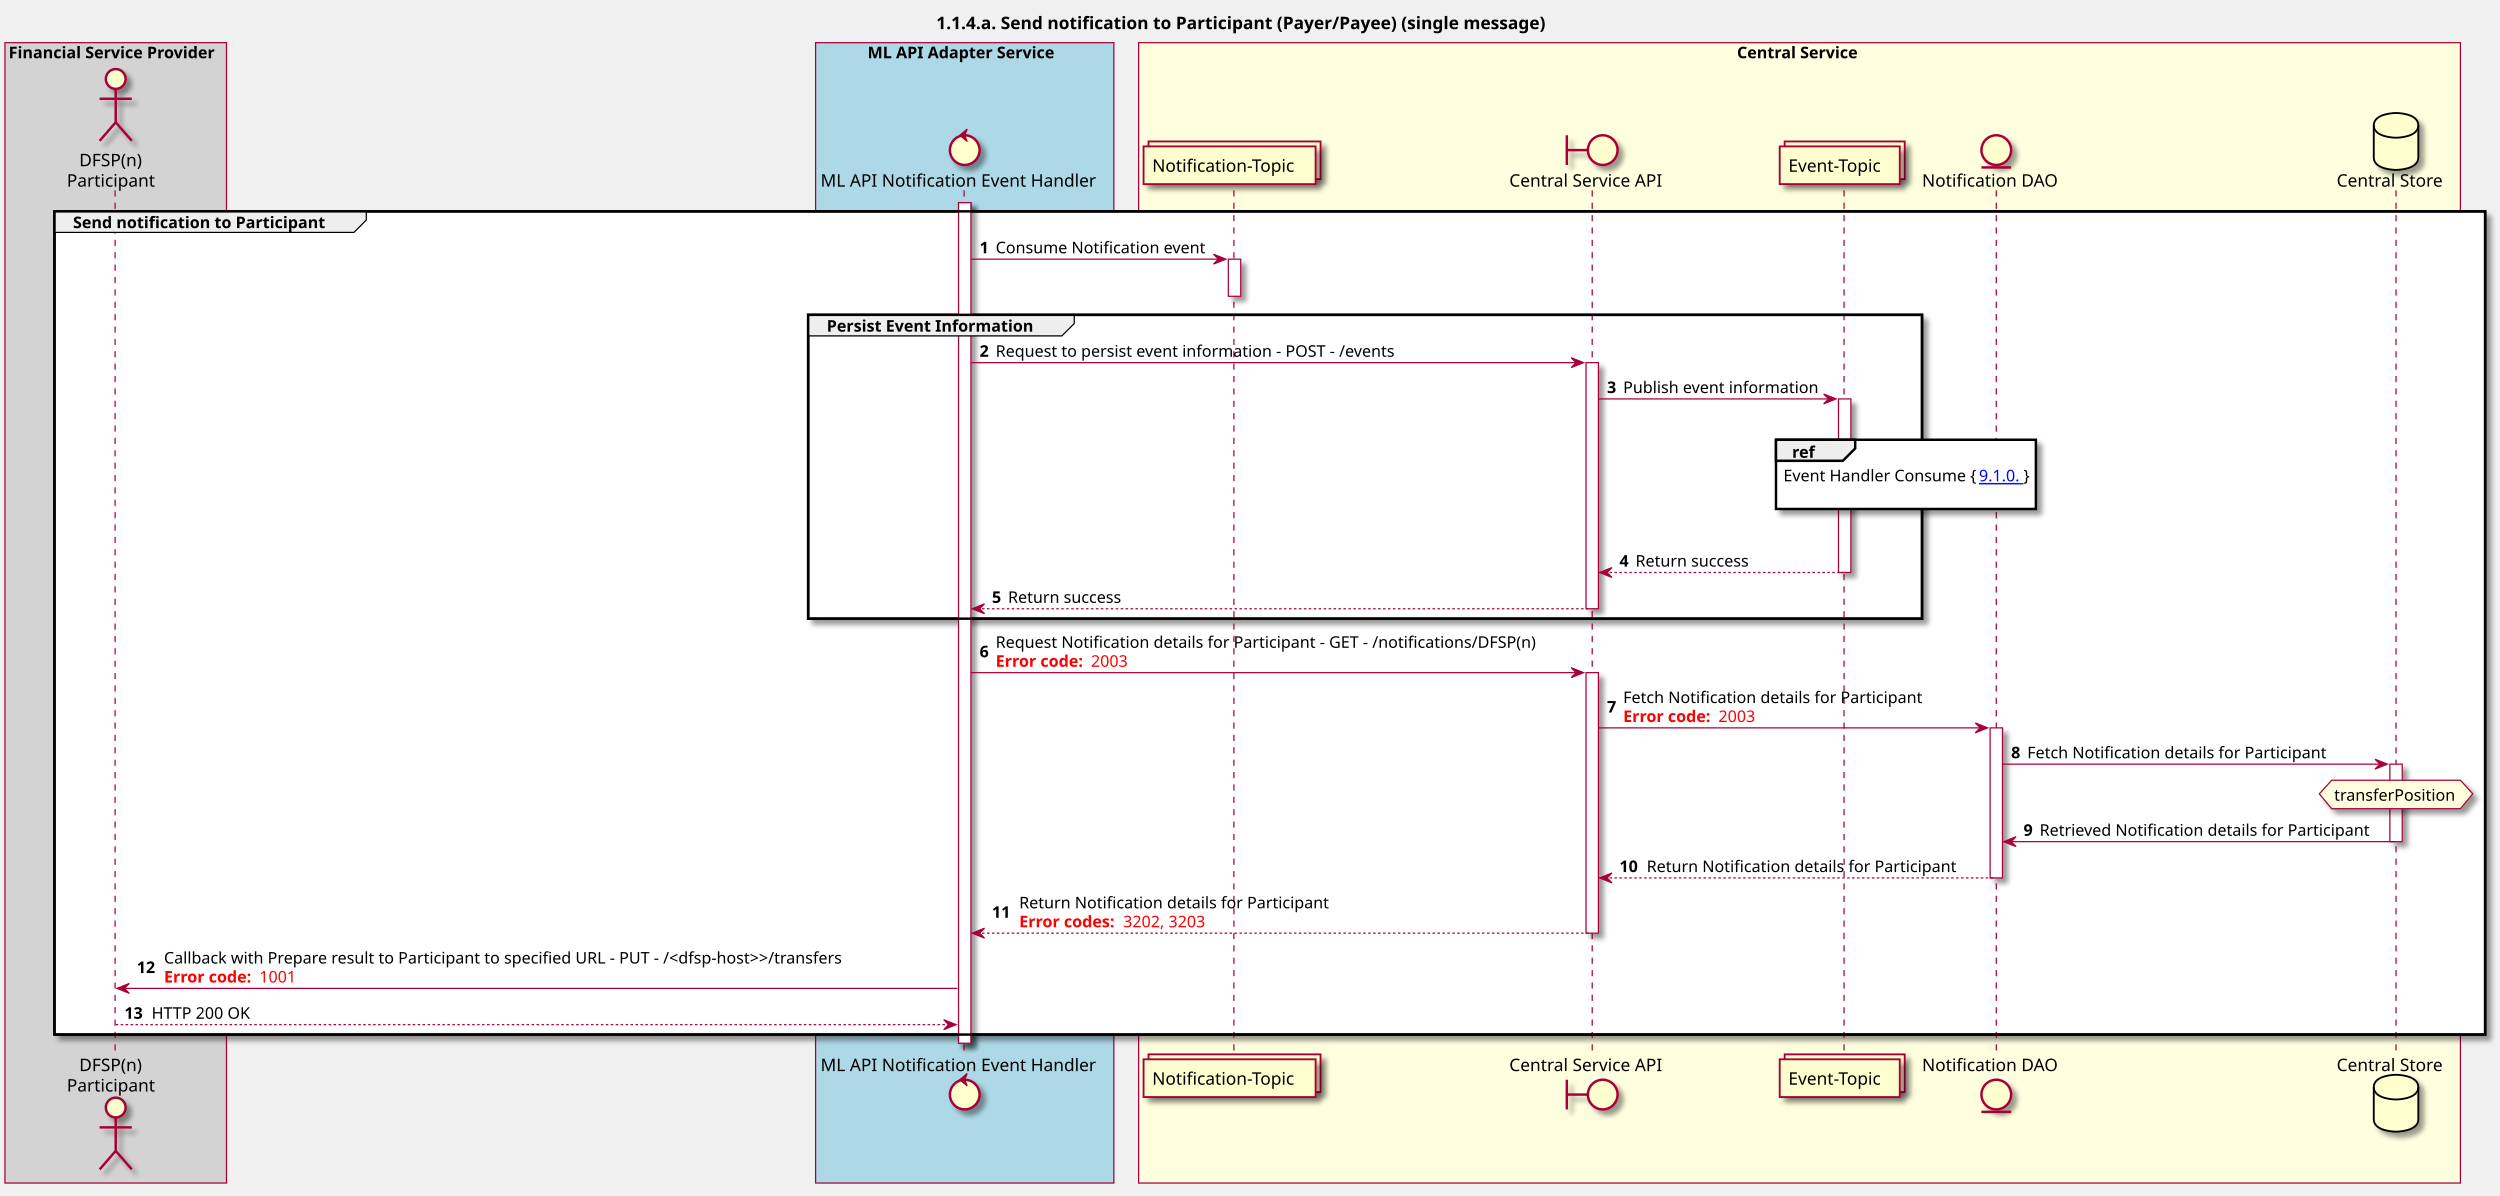
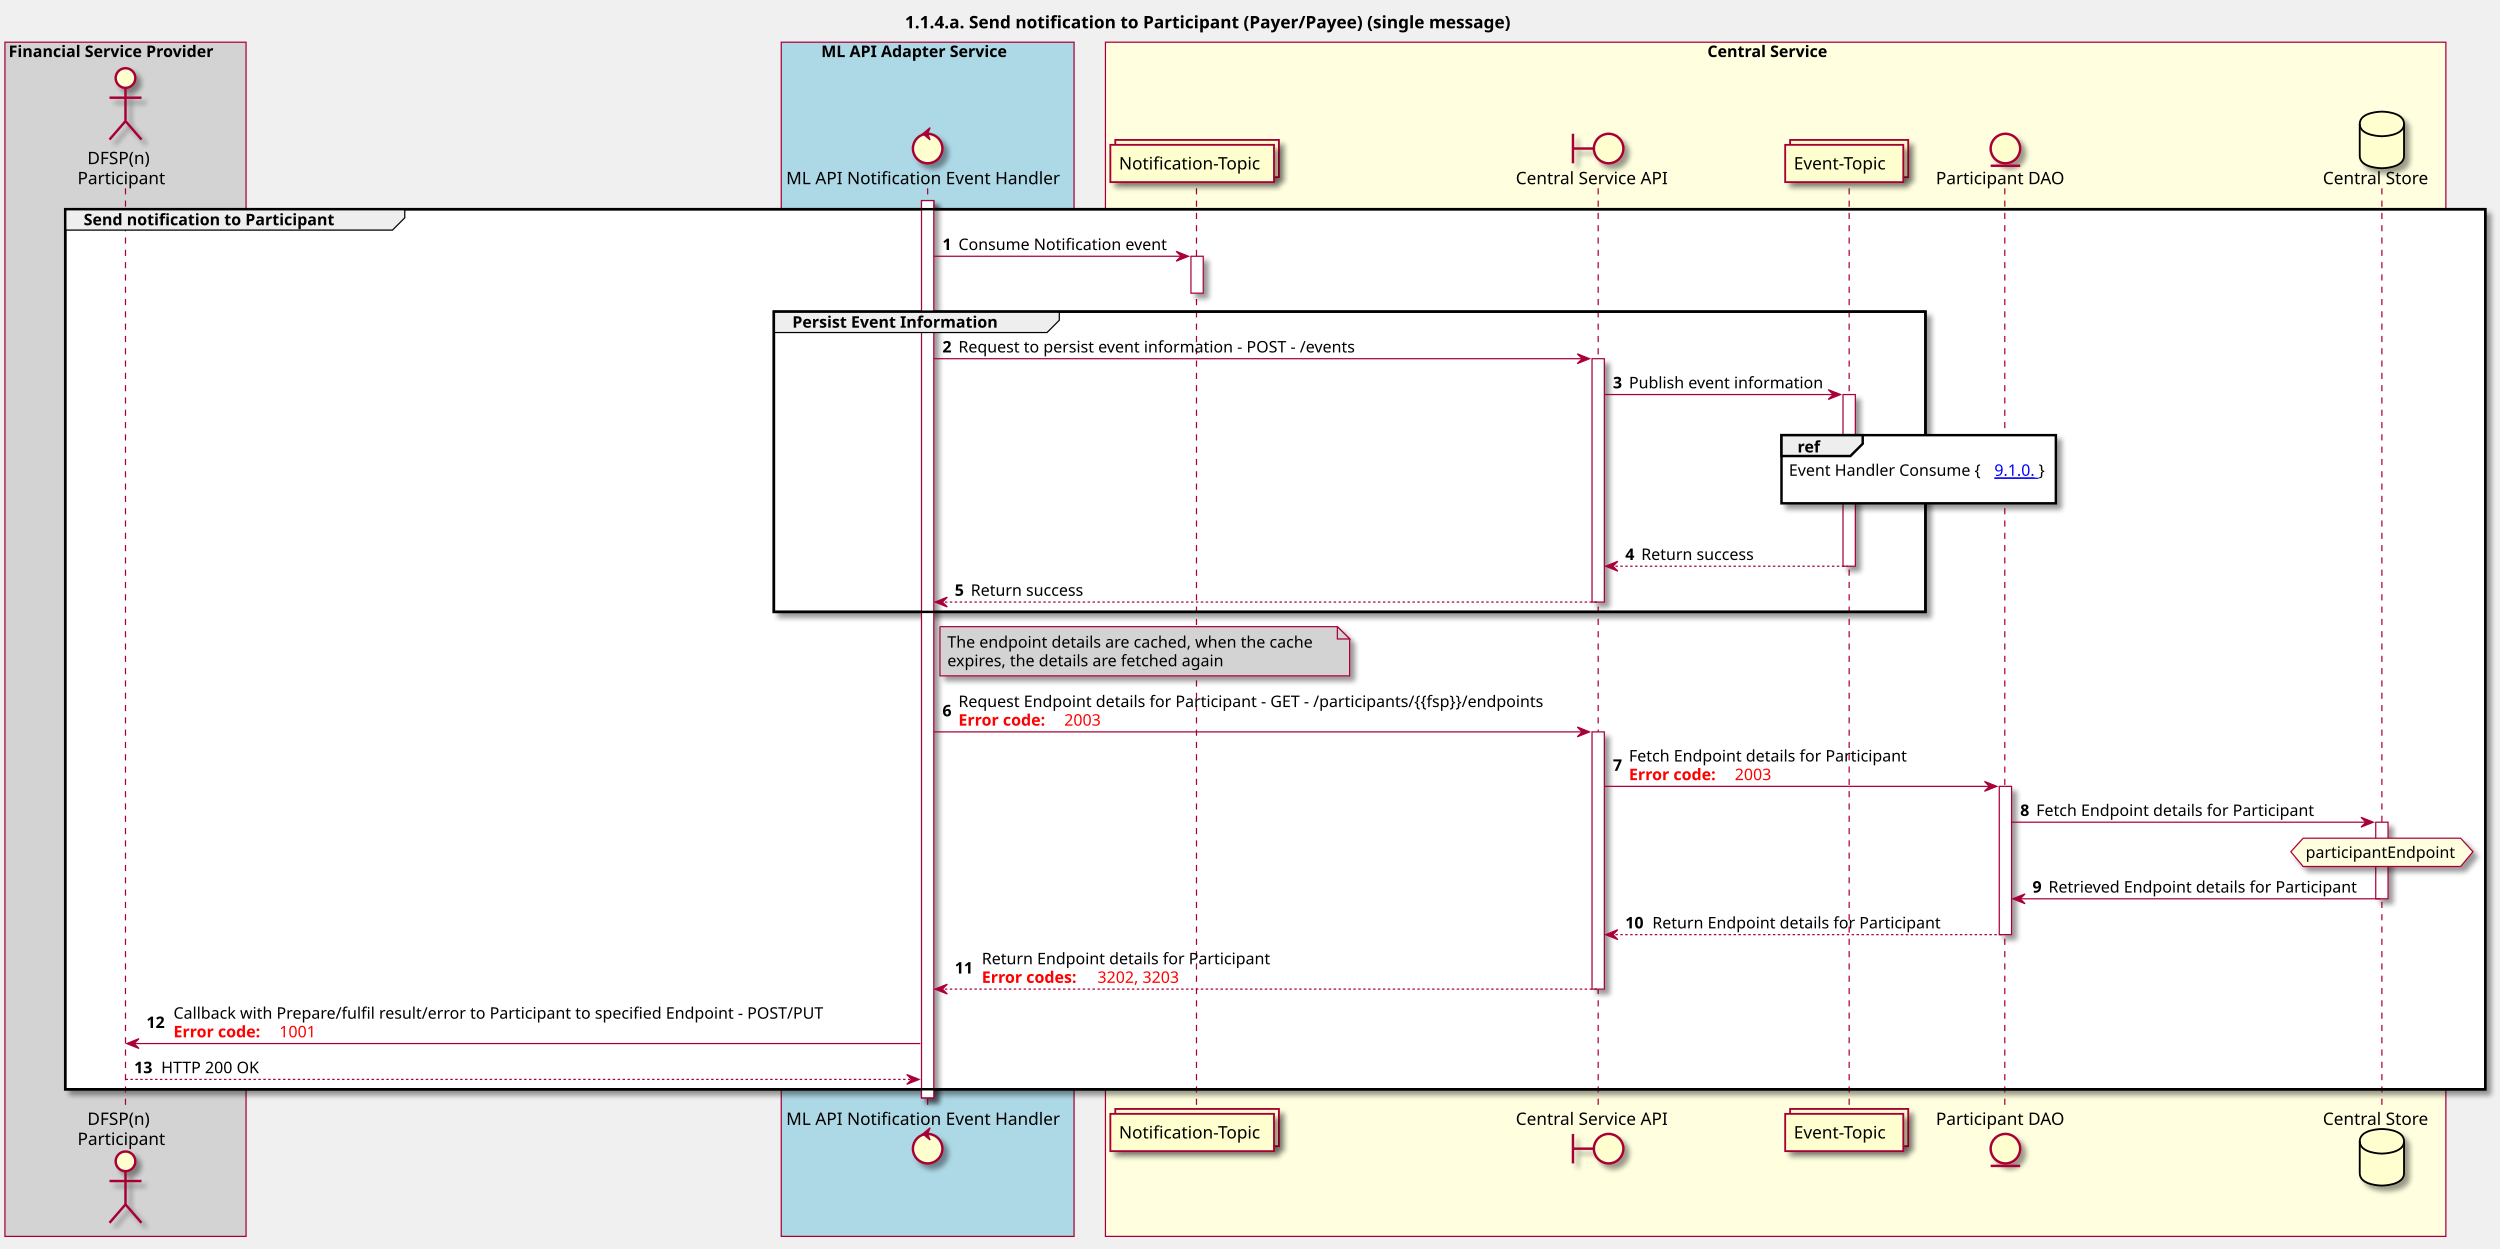
- <svg xmlns="http://www.w3.org/2000/svg" xmlns:xlink="http://www.w3.org/1999/xlink" contentScriptType="application/ecmascript" contentStyleType="text/css" height="966px" preserveAspectRatio="none" style="width:2020px;height:966px;" version="1.1" viewBox="0 0 2020 966" width="2020px" zoomAndPan="magnify">
+ <svg xmlns="http://www.w3.org/2000/svg" xmlns:xlink="http://www.w3.org/1999/xlink" contentScriptType="application/ecmascript" contentStyleType="text/css" height="1015px" preserveAspectRatio="none" style="width:2032px;height:1015px;" version="1.1" viewBox="0 0 2032 1015" width="2032px" zoomAndPan="magnify">
  <defs>
-     <filter height="300%" id="f4esg9w4hob68" width="300%" x="-1" y="-1">
+     <filter height="300%" id="f6dwxmrc2n5lg" width="300%" x="-1" y="-1">
      <feGaussianBlur result="blurOut" stdDeviation="2.0" />
      <feColorMatrix in="blurOut" result="blurOut2" type="matrix" values="0 0 0 0 0 0 0 0 0 0 0 0 0 0 0 0 0 0 .4 0" />
      <feOffset dx="4.0" dy="4.0" in="blurOut2" result="blurOut3" />
      <feBlend in="SourceGraphic" in2="blurOut3" mode="normal" />
    </filter>
  </defs>
  <g>
-     <text fill="#000000" font-family="sans-serif" font-size="14" font-weight="bold" lengthAdjust="spacingAndGlyphs" textLength="508" x="756.5" y="23.535">1.1.4.a. Send notification to Participant (Payer/Payee) (single message)</text>
-     <rect fill="#D3D3D3" height="921.406" style="stroke: #A80036; stroke-width: 1.0;" width="179" x="4" y="34.488" />
-     <text fill="#000000" font-family="sans-serif" font-size="13" font-weight="bold" lengthAdjust="spacingAndGlyphs" textLength="173" x="7" y="47.057">Financial Service Provider</text>
-     <rect fill="#ADD8E6" height="921.406" style="stroke: #A80036; stroke-width: 1.0;" width="241" x="659" y="34.488" />
-     <text fill="#000000" font-family="sans-serif" font-size="13" font-weight="bold" lengthAdjust="spacingAndGlyphs" textLength="157" x="701" y="47.057">ML API Adapter Service</text>
-     <rect fill="#FFFFE0" height="921.406" style="stroke: #A80036; stroke-width: 1.0;" width="1068" x="920" y="34.488" />
-     <text fill="#000000" font-family="sans-serif" font-size="13" font-weight="bold" lengthAdjust="spacingAndGlyphs" textLength="101" x="1403.5" y="47.057">Central Service</text>
-     <rect fill="#FFFFFF" filter="url(#f4esg9w4hob68)" height="679.143" style="stroke: #A80036; stroke-width: 1.0;" width="10" x="774.5" y="163.775" />
-     <rect fill="#FFFFFF" filter="url(#f4esg9w4hob68)" height="30" style="stroke: #A80036; stroke-width: 1.0;" width="10" x="992.5" y="209.397" />
-     <rect fill="#FFFFFF" filter="url(#f4esg9w4hob68)" height="198.863" style="stroke: #A80036; stroke-width: 1.0;" width="10" x="1281.5" y="293.018" />
-     <rect fill="#FFFFFF" filter="url(#f4esg9w4hob68)" height="210.484" style="stroke: #A80036; stroke-width: 1.0;" width="10" x="1281.5" y="543.502" />
-     <rect fill="#FFFFFF" filter="url(#f4esg9w4hob68)" height="140.242" style="stroke: #A80036; stroke-width: 1.0;" width="10" x="1485.5" y="322.328" />
-     <rect fill="#FFFFFF" filter="url(#f4esg9w4hob68)" height="121.242" style="stroke: #A80036; stroke-width: 1.0;" width="10" x="1608" y="588.123" />
-     <rect fill="#FFFFFF" filter="url(#f4esg9w4hob68)" height="62.621" style="stroke: #A80036; stroke-width: 1.0;" width="10" x="1931" y="617.434" />
-     <rect fill="#FFFFFF" filter="url(#f4esg9w4hob68)" height="665.143" style="stroke: #000000; stroke-width: 2.0;" width="1964" x="44" y="170.775" />
-     <rect fill="#FFFFFF" filter="url(#f4esg9w4hob68)" height="245.484" style="stroke: #000000; stroke-width: 2.0;" width="900" x="653" y="254.397" />
-     <line style="stroke: #A80036; stroke-width: 1.0; stroke-dasharray: 5.0,5.0;" x1="93" x2="93" y1="153.775" y2="852.918" />
-     <line style="stroke: #A80036; stroke-width: 1.0; stroke-dasharray: 5.0,5.0;" x1="779" x2="779" y1="153.775" y2="852.918" />
-     <line style="stroke: #A80036; stroke-width: 1.0; stroke-dasharray: 5.0,5.0;" x1="997" x2="997" y1="153.775" y2="852.918" />
-     <line style="stroke: #A80036; stroke-width: 1.0; stroke-dasharray: 5.0,5.0;" x1="1286.5" x2="1286.5" y1="153.775" y2="852.918" />
-     <line style="stroke: #A80036; stroke-width: 1.0; stroke-dasharray: 5.0,5.0;" x1="1490" x2="1490" y1="153.775" y2="852.918" />
-     <line style="stroke: #A80036; stroke-width: 1.0; stroke-dasharray: 5.0,5.0;" x1="1613" x2="1613" y1="153.775" y2="852.918" />
-     <line style="stroke: #A80036; stroke-width: 1.0; stroke-dasharray: 5.0,5.0;" x1="1936" x2="1936" y1="153.775" y2="852.918" />
-     <text fill="#000000" font-family="sans-serif" font-size="14" lengthAdjust="spacingAndGlyphs" textLength="53" x="64" y="134.334">DFSP(n)</text>
-     <text fill="#000000" font-family="sans-serif" font-size="14" lengthAdjust="spacingAndGlyphs" textLength="73" x="54" y="150.822">Participant</text>
-     <ellipse cx="93.5" cy="63.799" fill="#FEFECE" filter="url(#f4esg9w4hob68)" rx="8" ry="8" style="stroke: #A80036; stroke-width: 2.0;" />
-     <path d="M93.5,71.799 L93.5,98.799 M80.5,79.799 L106.5,79.799 M93.5,98.799 L80.5,113.799 M93.5,98.799 L106.5,113.799 " fill="none" filter="url(#f4esg9w4hob68)" style="stroke: #A80036; stroke-width: 2.0;" />
-     <text fill="#000000" font-family="sans-serif" font-size="14" lengthAdjust="spacingAndGlyphs" textLength="53" x="64" y="865.453">DFSP(n)</text>
-     <text fill="#000000" font-family="sans-serif" font-size="14" lengthAdjust="spacingAndGlyphs" textLength="73" x="54" y="881.941">Participant</text>
-     <ellipse cx="93.5" cy="894.894" fill="#FEFECE" filter="url(#f4esg9w4hob68)" rx="8" ry="8" style="stroke: #A80036; stroke-width: 2.0;" />
-     <path d="M93.5,902.894 L93.5,929.894 M80.5,910.894 L106.5,910.894 M93.5,929.894 L80.5,944.894 M93.5,929.894 L106.5,944.894 " fill="none" filter="url(#f4esg9w4hob68)" style="stroke: #A80036; stroke-width: 2.0;" />
-     <text fill="#000000" font-family="sans-serif" font-size="14" lengthAdjust="spacingAndGlyphs" textLength="227" x="663" y="150.822">ML API Notification Event Handler</text>
-     <ellipse cx="779.5" cy="121.287" fill="#FEFECE" filter="url(#f4esg9w4hob68)" rx="12" ry="12" style="stroke: #A80036; stroke-width: 2.0;" />
-     <polygon fill="#A80036" points="775.5,109.287,781.5,104.287,779.5,109.287,781.5,114.287,775.5,109.287" style="stroke: #A80036; stroke-width: 1.0;" />
-     <text fill="#000000" font-family="sans-serif" font-size="14" lengthAdjust="spacingAndGlyphs" textLength="227" x="663" y="865.453">ML API Notification Event Handler</text>
-     <ellipse cx="779.5" cy="884.406" fill="#FEFECE" filter="url(#f4esg9w4hob68)" rx="12" ry="12" style="stroke: #A80036; stroke-width: 2.0;" />
-     <polygon fill="#A80036" points="775.5,872.406,781.5,867.406,779.5,872.406,781.5,877.406,775.5,872.406" style="stroke: #A80036; stroke-width: 1.0;" />
-     <rect fill="#FEFECE" filter="url(#f4esg9w4hob68)" height="30.488" style="stroke: #A80036; stroke-width: 1.5;" width="139" x="928" y="114.287" />
-     <rect fill="#FEFECE" filter="url(#f4esg9w4hob68)" height="30.488" style="stroke: #A80036; stroke-width: 1.5;" width="139" x="924" y="118.287" />
-     <text fill="#000000" font-family="sans-serif" font-size="14" lengthAdjust="spacingAndGlyphs" textLength="125" x="931" y="138.822">Notification-Topic</text>
-     <rect fill="#FEFECE" filter="url(#f4esg9w4hob68)" height="30.488" style="stroke: #A80036; stroke-width: 1.5;" width="139" x="928" y="851.918" />
-     <rect fill="#FEFECE" filter="url(#f4esg9w4hob68)" height="30.488" style="stroke: #A80036; stroke-width: 1.5;" width="139" x="924" y="855.918" />
-     <text fill="#000000" font-family="sans-serif" font-size="14" lengthAdjust="spacingAndGlyphs" textLength="125" x="931" y="876.453">Notification-Topic</text>
-     <text fill="#000000" font-family="sans-serif" font-size="14" lengthAdjust="spacingAndGlyphs" textLength="128" x="1219.5" y="150.822">Central Service API</text>
-     <path d="M1266,109.287 L1266,133.287 M1266,121.287 L1283,121.287 " fill="none" filter="url(#f4esg9w4hob68)" style="stroke: #A80036; stroke-width: 2.0;" />
-     <ellipse cx="1295" cy="121.287" fill="#FEFECE" filter="url(#f4esg9w4hob68)" rx="12" ry="12" style="stroke: #A80036; stroke-width: 2.0;" />
-     <text fill="#000000" font-family="sans-serif" font-size="14" lengthAdjust="spacingAndGlyphs" textLength="128" x="1219.5" y="865.453">Central Service API</text>
-     <path d="M1266,872.406 L1266,896.406 M1266,884.406 L1283,884.406 " fill="none" filter="url(#f4esg9w4hob68)" style="stroke: #A80036; stroke-width: 2.0;" />
-     <ellipse cx="1295" cy="884.406" fill="#FEFECE" filter="url(#f4esg9w4hob68)" rx="12" ry="12" style="stroke: #A80036; stroke-width: 2.0;" />
-     <rect fill="#FEFECE" filter="url(#f4esg9w4hob68)" height="30.488" style="stroke: #A80036; stroke-width: 1.5;" width="97" x="1442" y="114.287" />
-     <rect fill="#FEFECE" filter="url(#f4esg9w4hob68)" height="30.488" style="stroke: #A80036; stroke-width: 1.5;" width="97" x="1438" y="118.287" />
-     <text fill="#000000" font-family="sans-serif" font-size="14" lengthAdjust="spacingAndGlyphs" textLength="83" x="1445" y="138.822">Event-Topic</text>
-     <rect fill="#FEFECE" filter="url(#f4esg9w4hob68)" height="30.488" style="stroke: #A80036; stroke-width: 1.5;" width="97" x="1442" y="851.918" />
-     <rect fill="#FEFECE" filter="url(#f4esg9w4hob68)" height="30.488" style="stroke: #A80036; stroke-width: 1.5;" width="97" x="1438" y="855.918" />
-     <text fill="#000000" font-family="sans-serif" font-size="14" lengthAdjust="spacingAndGlyphs" textLength="83" x="1445" y="876.453">Event-Topic</text>
-     <text fill="#000000" font-family="sans-serif" font-size="14" lengthAdjust="spacingAndGlyphs" textLength="114" x="1553" y="150.822">Notification DAO</text>
-     <ellipse cx="1613" cy="121.287" fill="#FEFECE" filter="url(#f4esg9w4hob68)" rx="12" ry="12" style="stroke: #A80036; stroke-width: 2.0;" />
-     <line style="stroke: #A80036; stroke-width: 2.0;" x1="1601" x2="1625" y1="135.287" y2="135.287" />
-     <text fill="#000000" font-family="sans-serif" font-size="14" lengthAdjust="spacingAndGlyphs" textLength="114" x="1553" y="865.453">Notification DAO</text>
-     <ellipse cx="1613" cy="884.406" fill="#FEFECE" filter="url(#f4esg9w4hob68)" rx="12" ry="12" style="stroke: #A80036; stroke-width: 2.0;" />
-     <line style="stroke: #A80036; stroke-width: 2.0;" x1="1601" x2="1625" y1="898.406" y2="898.406" />
-     <text fill="#000000" font-family="sans-serif" font-size="14" lengthAdjust="spacingAndGlyphs" textLength="90" x="1888" y="150.822">Central Store</text>
-     <path d="M1918,101.287 C1918,91.287 1936,91.287 1936,91.287 C1936,91.287 1954,91.287 1954,101.287 L1954,127.287 C1954,137.287 1936,137.287 1936,137.287 C1936,137.287 1918,137.287 1918,127.287 L1918,101.287 " fill="#FEFECE" filter="url(#f4esg9w4hob68)" style="stroke: #000000; stroke-width: 1.5;" />
-     <path d="M1918,101.287 C1918,111.287 1936,111.287 1936,111.287 C1936,111.287 1954,111.287 1954,101.287 " fill="none" style="stroke: #000000; stroke-width: 1.5;" />
-     <text fill="#000000" font-family="sans-serif" font-size="14" lengthAdjust="spacingAndGlyphs" textLength="90" x="1888" y="865.453">Central Store</text>
-     <path d="M1918,878.406 C1918,868.406 1936,868.406 1936,868.406 C1936,868.406 1954,868.406 1954,878.406 L1954,904.406 C1954,914.406 1936,914.406 1936,914.406 C1936,914.406 1918,914.406 1918,904.406 L1918,878.406 " fill="#FEFECE" filter="url(#f4esg9w4hob68)" style="stroke: #000000; stroke-width: 1.5;" />
-     <path d="M1918,878.406 C1918,888.406 1936,888.406 1936,888.406 C1936,888.406 1954,888.406 1954,878.406 " fill="none" style="stroke: #000000; stroke-width: 1.5;" />
-     <rect fill="#FFFFFF" filter="url(#f4esg9w4hob68)" height="679.143" style="stroke: #A80036; stroke-width: 1.0;" width="10" x="774.5" y="163.775" />
-     <rect fill="#FFFFFF" filter="url(#f4esg9w4hob68)" height="30" style="stroke: #A80036; stroke-width: 1.0;" width="10" x="992.5" y="209.397" />
-     <rect fill="#FFFFFF" filter="url(#f4esg9w4hob68)" height="198.863" style="stroke: #A80036; stroke-width: 1.0;" width="10" x="1281.5" y="293.018" />
-     <rect fill="#FFFFFF" filter="url(#f4esg9w4hob68)" height="210.484" style="stroke: #A80036; stroke-width: 1.0;" width="10" x="1281.5" y="543.502" />
-     <rect fill="#FFFFFF" filter="url(#f4esg9w4hob68)" height="140.242" style="stroke: #A80036; stroke-width: 1.0;" width="10" x="1485.5" y="322.328" />
-     <rect fill="#FFFFFF" filter="url(#f4esg9w4hob68)" height="121.242" style="stroke: #A80036; stroke-width: 1.0;" width="10" x="1608" y="588.123" />
-     <rect fill="#FFFFFF" filter="url(#f4esg9w4hob68)" height="62.621" style="stroke: #A80036; stroke-width: 1.0;" width="10" x="1931" y="617.434" />
-     <path d="M44,170.775 L296,170.775 L296,177.775 L286,187.775 L44,187.775 L44,170.775 " fill="#EEEEEE" style="stroke: #000000; stroke-width: 1.0;" />
-     <rect fill="none" height="665.143" style="stroke: #000000; stroke-width: 2.0;" width="1964" x="44" y="170.775" />
-     <text fill="#000000" font-family="sans-serif" font-size="13" font-weight="bold" lengthAdjust="spacingAndGlyphs" textLength="207" x="59" y="184.344">Send notification to Participant</text>
-     <polygon fill="#A80036" points="980.5,205.397,990.5,209.397,980.5,213.397,984.5,209.397" style="stroke: #A80036; stroke-width: 1.0;" />
-     <line style="stroke: #A80036; stroke-width: 1.0;" x1="784.5" x2="986.5" y1="209.397" y2="209.397" />
-     <text fill="#000000" font-family="sans-serif" font-size="13" font-weight="bold" lengthAdjust="spacingAndGlyphs" textLength="9" x="791.5" y="204.654">1</text>
-     <text fill="#000000" font-family="sans-serif" font-size="13" lengthAdjust="spacingAndGlyphs" textLength="176" x="804.5" y="204.654">Consume Notification event</text>
-     <path d="M653,254.397 L868,254.397 L868,261.397 L858,271.397 L653,271.397 L653,254.397 " fill="#EEEEEE" style="stroke: #000000; stroke-width: 1.0;" />
-     <rect fill="none" height="245.484" style="stroke: #000000; stroke-width: 2.0;" width="900" x="653" y="254.397" />
-     <text fill="#000000" font-family="sans-serif" font-size="13" font-weight="bold" lengthAdjust="spacingAndGlyphs" textLength="170" x="668" y="267.965">Persist Event Information</text>
-     <polygon fill="#A80036" points="1269.5,289.018,1279.5,293.018,1269.5,297.018,1273.5,293.018" style="stroke: #A80036; stroke-width: 1.0;" />
-     <line style="stroke: #A80036; stroke-width: 1.0;" x1="784.5" x2="1275.5" y1="293.018" y2="293.018" />
-     <text fill="#000000" font-family="sans-serif" font-size="13" font-weight="bold" lengthAdjust="spacingAndGlyphs" textLength="9" x="791.5" y="288.275">2</text>
-     <text fill="#000000" font-family="sans-serif" font-size="13" lengthAdjust="spacingAndGlyphs" textLength="342" x="804.5" y="288.275">Request to persist event information - POST - /events</text>
-     <polygon fill="#A80036" points="1473.5,318.328,1483.5,322.328,1473.5,326.328,1477.5,322.328" style="stroke: #A80036; stroke-width: 1.0;" />
-     <line style="stroke: #A80036; stroke-width: 1.0;" x1="1291.5" x2="1479.5" y1="322.328" y2="322.328" />
-     <text fill="#000000" font-family="sans-serif" font-size="13" font-weight="bold" lengthAdjust="spacingAndGlyphs" textLength="9" x="1298.5" y="317.586">3</text>
-     <text fill="#000000" font-family="sans-serif" font-size="13" lengthAdjust="spacingAndGlyphs" textLength="162" x="1311.5" y="317.586">Publish event information</text>
-     <rect fill="#FFFFFF" filter="url(#f4esg9w4hob68)" height="55.932" style="stroke: #000000; stroke-width: 2.0;" width="210" x="1435" y="355.328" />
-     <polygon fill="#EEEEEE" points="1435,355.328,1499,355.328,1499,362.328,1489,372.328,1435,372.328,1435,355.328" style="stroke: #000000; stroke-width: 2.0;" />
-     <text fill="#000000" font-family="sans-serif" font-size="13" font-weight="bold" lengthAdjust="spacingAndGlyphs" textLength="19" x="1448" y="369.897">ref</text>
-     <text fill="#000000" font-family="sans-serif" font-size="13" lengthAdjust="spacingAndGlyphs" textLength="158" x="1441" y="388.897">Event Handler Consume {</text>
+     <text fill="#000000" font-family="sans-serif" font-size="14" font-weight="bold" lengthAdjust="spacingAndGlyphs" textLength="562" x="735.5" y="22.995">1.1.4.a. Send notification to Participant (Payer/Payee) (single message)</text>
+     <rect fill="#D3D3D3" height="970.641" style="stroke: #A80036; stroke-width: 1.0;" width="196" x="4" y="34.297" />
+     <text fill="#000000" font-family="sans-serif" font-size="13" font-weight="bold" lengthAdjust="spacingAndGlyphs" textLength="190" x="7" y="46.364">Financial Service Provider</text>
+     <rect fill="#ADD8E6" height="970.641" style="stroke: #A80036; stroke-width: 1.0;" width="238" x="635" y="34.297" />
+     <text fill="#000000" font-family="sans-serif" font-size="13" font-weight="bold" lengthAdjust="spacingAndGlyphs" textLength="173" x="667.5" y="46.364">ML API Adapter Service</text>
+     <rect fill="#FFFFE0" height="970.641" style="stroke: #A80036; stroke-width: 1.0;" width="1089.5" x="898.5" y="34.297" />
+     <text fill="#000000" font-family="sans-serif" font-size="13" font-weight="bold" lengthAdjust="spacingAndGlyphs" textLength="111" x="1387.75" y="46.364">Central Service</text>
+     <rect fill="#FFFFFF" filter="url(#f6dwxmrc2n5lg)" height="729.32" style="stroke: #A80036; stroke-width: 1.0;" width="10" x="749" y="163.023" />
+     <rect fill="#FFFFFF" filter="url(#f6dwxmrc2n5lg)" height="30" style="stroke: #A80036; stroke-width: 1.0;" width="10" x="968" y="208.289" />
+     <rect fill="#FFFFFF" filter="url(#f6dwxmrc2n5lg)" height="197.797" style="stroke: #A80036; stroke-width: 1.0;" width="10" x="1294" y="291.555" />
+     <rect fill="#FFFFFF" filter="url(#f6dwxmrc2n5lg)" height="209.062" style="stroke: #A80036; stroke-width: 1.0;" width="10" x="1294" y="594.883" />
+     <rect fill="#FFFFFF" filter="url(#f6dwxmrc2n5lg)" height="139.531" style="stroke: #A80036; stroke-width: 1.0;" width="10" x="1498" y="320.688" />
+     <rect fill="#FFFFFF" filter="url(#f6dwxmrc2n5lg)" height="120.531" style="stroke: #A80036; stroke-width: 1.0;" width="10" x="1625" y="639.148" />
+     <rect fill="#FFFFFF" filter="url(#f6dwxmrc2n5lg)" height="62.266" style="stroke: #A80036; stroke-width: 1.0;" width="10" x="1931" y="668.281" />
+     <rect fill="#FFFFFF" filter="url(#f6dwxmrc2n5lg)" height="715.32" style="stroke: #000000; stroke-width: 2.0;" width="1967" x="53" y="170.023" />
+     <rect fill="#FFFFFF" filter="url(#f6dwxmrc2n5lg)" height="244.062" style="stroke: #000000; stroke-width: 2.0;" width="936" x="629" y="253.289" />
+     <line style="stroke: #A80036; stroke-width: 1.0; stroke-dasharray: 5.0,5.0;" x1="102" x2="102" y1="153.023" y2="902.344" />
+     <line style="stroke: #A80036; stroke-width: 1.0; stroke-dasharray: 5.0,5.0;" x1="754" x2="754" y1="153.023" y2="902.344" />
+     <line style="stroke: #A80036; stroke-width: 1.0; stroke-dasharray: 5.0,5.0;" x1="972.5" x2="972.5" y1="153.023" y2="902.344" />
+     <line style="stroke: #A80036; stroke-width: 1.0; stroke-dasharray: 5.0,5.0;" x1="1299" x2="1299" y1="153.023" y2="902.344" />
+     <line style="stroke: #A80036; stroke-width: 1.0; stroke-dasharray: 5.0,5.0;" x1="1503" x2="1503" y1="153.023" y2="902.344" />
+     <line style="stroke: #A80036; stroke-width: 1.0; stroke-dasharray: 5.0,5.0;" x1="1629.5" x2="1629.5" y1="153.023" y2="902.344" />
+     <line style="stroke: #A80036; stroke-width: 1.0; stroke-dasharray: 5.0,5.0;" x1="1936" x2="1936" y1="153.023" y2="902.344" />
+     <text fill="#000000" font-family="sans-serif" font-size="14" lengthAdjust="spacingAndGlyphs" textLength="56" x="71" y="133.425">DFSP(n)</text>
+     <text fill="#000000" font-family="sans-serif" font-size="14" lengthAdjust="spacingAndGlyphs" textLength="72" x="63" y="149.722">Participant</text>
+     <ellipse cx="102" cy="63.43" fill="#FEFECE" filter="url(#f6dwxmrc2n5lg)" rx="8" ry="8" style="stroke: #A80036; stroke-width: 2.0;" />
+     <path d="M102,71.43 L102,98.43 M89,79.43 L115,79.43 M102,98.43 L89,113.43 M102,98.43 L115,113.43 " fill="none" filter="url(#f6dwxmrc2n5lg)" style="stroke: #A80036; stroke-width: 2.0;" />
+     <text fill="#000000" font-family="sans-serif" font-size="14" lengthAdjust="spacingAndGlyphs" textLength="56" x="71" y="914.339">DFSP(n)</text>
+     <text fill="#000000" font-family="sans-serif" font-size="14" lengthAdjust="spacingAndGlyphs" textLength="72" x="63" y="930.636">Participant</text>
+     <ellipse cx="102" cy="943.938" fill="#FEFECE" filter="url(#f6dwxmrc2n5lg)" rx="8" ry="8" style="stroke: #A80036; stroke-width: 2.0;" />
+     <path d="M102,951.938 L102,978.938 M89,959.938 L115,959.938 M102,978.938 L89,993.938 M102,978.938 L115,993.938 " fill="none" filter="url(#f6dwxmrc2n5lg)" style="stroke: #A80036; stroke-width: 2.0;" />
+     <text fill="#000000" font-family="sans-serif" font-size="14" lengthAdjust="spacingAndGlyphs" textLength="224" x="639" y="149.722">ML API Notification Event Handler</text>
+     <ellipse cx="754" cy="120.727" fill="#FEFECE" filter="url(#f6dwxmrc2n5lg)" rx="12" ry="12" style="stroke: #A80036; stroke-width: 2.0;" />
+     <polygon fill="#A80036" points="750,108.727,756,103.727,754,108.727,756,113.727,750,108.727" style="stroke: #A80036; stroke-width: 1.0;" />
+     <text fill="#000000" font-family="sans-serif" font-size="14" lengthAdjust="spacingAndGlyphs" textLength="224" x="639" y="914.339">ML API Notification Event Handler</text>
+     <ellipse cx="754" cy="933.641" fill="#FEFECE" filter="url(#f6dwxmrc2n5lg)" rx="12" ry="12" style="stroke: #A80036; stroke-width: 2.0;" />
+     <polygon fill="#A80036" points="750,921.641,756,916.641,754,921.641,756,926.641,750,921.641" style="stroke: #A80036; stroke-width: 1.0;" />
+     <rect fill="#FEFECE" filter="url(#f6dwxmrc2n5lg)" height="30.297" style="stroke: #A80036; stroke-width: 1.5;" width="133" x="906.5" y="113.727" />
+     <rect fill="#FEFECE" filter="url(#f6dwxmrc2n5lg)" height="30.297" style="stroke: #A80036; stroke-width: 1.5;" width="133" x="902.5" y="117.727" />
+     <text fill="#000000" font-family="sans-serif" font-size="14" lengthAdjust="spacingAndGlyphs" textLength="119" x="909.5" y="137.722">Notification-Topic</text>
+     <rect fill="#FEFECE" filter="url(#f6dwxmrc2n5lg)" height="30.297" style="stroke: #A80036; stroke-width: 1.5;" width="133" x="906.5" y="901.344" />
+     <rect fill="#FEFECE" filter="url(#f6dwxmrc2n5lg)" height="30.297" style="stroke: #A80036; stroke-width: 1.5;" width="133" x="902.5" y="905.344" />
+     <text fill="#000000" font-family="sans-serif" font-size="14" lengthAdjust="spacingAndGlyphs" textLength="119" x="909.5" y="925.339">Notification-Topic</text>
+     <text fill="#000000" font-family="sans-serif" font-size="14" lengthAdjust="spacingAndGlyphs" textLength="128" x="1232" y="149.722">Central Service API</text>
+     <path d="M1278.5,108.727 L1278.5,132.727 M1278.5,120.727 L1295.5,120.727 " fill="none" filter="url(#f6dwxmrc2n5lg)" style="stroke: #A80036; stroke-width: 2.0;" />
+     <ellipse cx="1307.5" cy="120.727" fill="#FEFECE" filter="url(#f6dwxmrc2n5lg)" rx="12" ry="12" style="stroke: #A80036; stroke-width: 2.0;" />
+     <text fill="#000000" font-family="sans-serif" font-size="14" lengthAdjust="spacingAndGlyphs" textLength="128" x="1232" y="914.339">Central Service API</text>
+     <path d="M1278.5,921.641 L1278.5,945.641 M1278.5,933.641 L1295.5,933.641 " fill="none" filter="url(#f6dwxmrc2n5lg)" style="stroke: #A80036; stroke-width: 2.0;" />
+     <ellipse cx="1307.5" cy="933.641" fill="#FEFECE" filter="url(#f6dwxmrc2n5lg)" rx="12" ry="12" style="stroke: #A80036; stroke-width: 2.0;" />
+     <rect fill="#FEFECE" filter="url(#f6dwxmrc2n5lg)" height="30.297" style="stroke: #A80036; stroke-width: 1.5;" width="96" x="1455" y="113.727" />
+     <rect fill="#FEFECE" filter="url(#f6dwxmrc2n5lg)" height="30.297" style="stroke: #A80036; stroke-width: 1.5;" width="96" x="1451" y="117.727" />
+     <text fill="#000000" font-family="sans-serif" font-size="14" lengthAdjust="spacingAndGlyphs" textLength="82" x="1458" y="137.722">Event-Topic</text>
+     <rect fill="#FEFECE" filter="url(#f6dwxmrc2n5lg)" height="30.297" style="stroke: #A80036; stroke-width: 1.5;" width="96" x="1455" y="901.344" />
+     <rect fill="#FEFECE" filter="url(#f6dwxmrc2n5lg)" height="30.297" style="stroke: #A80036; stroke-width: 1.5;" width="96" x="1451" y="905.344" />
+     <text fill="#000000" font-family="sans-serif" font-size="14" lengthAdjust="spacingAndGlyphs" textLength="82" x="1458" y="925.339">Event-Topic</text>
+     <text fill="#000000" font-family="sans-serif" font-size="14" lengthAdjust="spacingAndGlyphs" textLength="107" x="1573.5" y="149.722">Participant DAO</text>
+     <ellipse cx="1630" cy="120.727" fill="#FEFECE" filter="url(#f6dwxmrc2n5lg)" rx="12" ry="12" style="stroke: #A80036; stroke-width: 2.0;" />
+     <line style="stroke: #A80036; stroke-width: 2.0;" x1="1618" x2="1642" y1="134.727" y2="134.727" />
+     <text fill="#000000" font-family="sans-serif" font-size="14" lengthAdjust="spacingAndGlyphs" textLength="107" x="1573.5" y="914.339">Participant DAO</text>
+     <ellipse cx="1630" cy="933.641" fill="#FEFECE" filter="url(#f6dwxmrc2n5lg)" rx="12" ry="12" style="stroke: #A80036; stroke-width: 2.0;" />
+     <line style="stroke: #A80036; stroke-width: 2.0;" x1="1618" x2="1642" y1="947.641" y2="947.641" />
+     <text fill="#000000" font-family="sans-serif" font-size="14" lengthAdjust="spacingAndGlyphs" textLength="90" x="1888" y="149.722">Central Store</text>
+     <path d="M1918,100.727 C1918,90.727 1936,90.727 1936,90.727 C1936,90.727 1954,90.727 1954,100.727 L1954,126.727 C1954,136.727 1936,136.727 1936,136.727 C1936,136.727 1918,136.727 1918,126.727 L1918,100.727 " fill="#FEFECE" filter="url(#f6dwxmrc2n5lg)" style="stroke: #000000; stroke-width: 1.5;" />
+     <path d="M1918,100.727 C1918,110.727 1936,110.727 1936,110.727 C1936,110.727 1954,110.727 1954,100.727 " fill="none" style="stroke: #000000; stroke-width: 1.5;" />
+     <text fill="#000000" font-family="sans-serif" font-size="14" lengthAdjust="spacingAndGlyphs" textLength="90" x="1888" y="914.339">Central Store</text>
+     <path d="M1918,927.641 C1918,917.641 1936,917.641 1936,917.641 C1936,917.641 1954,917.641 1954,927.641 L1954,953.641 C1954,963.641 1936,963.641 1936,963.641 C1936,963.641 1918,963.641 1918,953.641 L1918,927.641 " fill="#FEFECE" filter="url(#f6dwxmrc2n5lg)" style="stroke: #000000; stroke-width: 1.5;" />
+     <path d="M1918,927.641 C1918,937.641 1936,937.641 1936,937.641 C1936,937.641 1954,937.641 1954,927.641 " fill="none" style="stroke: #000000; stroke-width: 1.5;" />
+     <rect fill="#FFFFFF" filter="url(#f6dwxmrc2n5lg)" height="729.32" style="stroke: #A80036; stroke-width: 1.0;" width="10" x="749" y="163.023" />
+     <rect fill="#FFFFFF" filter="url(#f6dwxmrc2n5lg)" height="30" style="stroke: #A80036; stroke-width: 1.0;" width="10" x="968" y="208.289" />
+     <rect fill="#FFFFFF" filter="url(#f6dwxmrc2n5lg)" height="197.797" style="stroke: #A80036; stroke-width: 1.0;" width="10" x="1294" y="291.555" />
+     <rect fill="#FFFFFF" filter="url(#f6dwxmrc2n5lg)" height="209.062" style="stroke: #A80036; stroke-width: 1.0;" width="10" x="1294" y="594.883" />
+     <rect fill="#FFFFFF" filter="url(#f6dwxmrc2n5lg)" height="139.531" style="stroke: #A80036; stroke-width: 1.0;" width="10" x="1498" y="320.688" />
+     <rect fill="#FFFFFF" filter="url(#f6dwxmrc2n5lg)" height="120.531" style="stroke: #A80036; stroke-width: 1.0;" width="10" x="1625" y="639.148" />
+     <rect fill="#FFFFFF" filter="url(#f6dwxmrc2n5lg)" height="62.266" style="stroke: #A80036; stroke-width: 1.0;" width="10" x="1931" y="668.281" />
+     <path d="M53,170.023 L329,170.023 L329,177.023 L319,187.023 L53,187.023 L53,170.023 " fill="#EEEEEE" style="stroke: #000000; stroke-width: 1.0;" />
+     <rect fill="none" height="715.32" style="stroke: #000000; stroke-width: 2.0;" width="1967" x="53" y="170.023" />
+     <text fill="#000000" font-family="sans-serif" font-size="13" font-weight="bold" lengthAdjust="spacingAndGlyphs" textLength="231" x="68" y="183.09">Send notification to Participant</text>
+     <polygon fill="#A80036" points="956,204.289,966,208.289,956,212.289,960,208.289" style="stroke: #A80036; stroke-width: 1.0;" />
+     <line style="stroke: #A80036; stroke-width: 1.0;" x1="759" x2="962" y1="208.289" y2="208.289" />
+     <text fill="#000000" font-family="sans-serif" font-size="13" font-weight="bold" lengthAdjust="spacingAndGlyphs" textLength="9" x="766" y="203.223">1</text>
+     <text fill="#000000" font-family="sans-serif" font-size="13" lengthAdjust="spacingAndGlyphs" textLength="177" x="779" y="203.223">Consume Notification event</text>
+     <path d="M629,253.289 L861,253.289 L861,260.289 L851,270.289 L629,270.289 L629,253.289 " fill="#EEEEEE" style="stroke: #000000; stroke-width: 1.0;" />
+     <rect fill="none" height="244.062" style="stroke: #000000; stroke-width: 2.0;" width="936" x="629" y="253.289" />
+     <text fill="#000000" font-family="sans-serif" font-size="13" font-weight="bold" lengthAdjust="spacingAndGlyphs" textLength="187" x="644" y="266.356">Persist Event Information</text>
+     <polygon fill="#A80036" points="1282,287.555,1292,291.555,1282,295.555,1286,291.555" style="stroke: #A80036; stroke-width: 1.0;" />
+     <line style="stroke: #A80036; stroke-width: 1.0;" x1="759" x2="1288" y1="291.555" y2="291.555" />
+     <text fill="#000000" font-family="sans-serif" font-size="13" font-weight="bold" lengthAdjust="spacingAndGlyphs" textLength="9" x="766" y="286.489">2</text>
+     <text fill="#000000" font-family="sans-serif" font-size="13" lengthAdjust="spacingAndGlyphs" textLength="340" x="779" y="286.489">Request to persist event information - POST - /events</text>
+     <polygon fill="#A80036" points="1486,316.688,1496,320.688,1486,324.688,1490,320.688" style="stroke: #A80036; stroke-width: 1.0;" />
+     <line style="stroke: #A80036; stroke-width: 1.0;" x1="1304" x2="1492" y1="320.688" y2="320.688" />
+     <text fill="#000000" font-family="sans-serif" font-size="13" font-weight="bold" lengthAdjust="spacingAndGlyphs" textLength="9" x="1311" y="315.622">3</text>
+     <text fill="#000000" font-family="sans-serif" font-size="13" lengthAdjust="spacingAndGlyphs" textLength="162" x="1324" y="315.622">Publish event information</text>
+     <rect fill="#FFFFFF" filter="url(#f6dwxmrc2n5lg)" height="55.398" style="stroke: #000000; stroke-width: 2.0;" width="223" x="1448" y="353.688" />
+     <polygon fill="#EEEEEE" points="1448,353.688,1514,353.688,1514,360.688,1504,370.688,1448,370.688,1448,353.688" style="stroke: #000000; stroke-width: 2.0;" />
+     <text fill="#000000" font-family="sans-serif" font-size="13" font-weight="bold" lengthAdjust="spacingAndGlyphs" textLength="21" x="1461" y="367.754">ref</text>
+     <text fill="#000000" font-family="sans-serif" font-size="13" lengthAdjust="spacingAndGlyphs" textLength="167" x="1454" y="386.754">Event Handler Consume {</text>
    <a target="_top" xlink:actuate="onRequest" xlink:href="https://github.com/mojaloop/docs/blob/develop/CentralServices/seq_diagrams/seq-event-9.1.0.svg" xlink:show="new" xlink:title="https://github.com/mojaloop/docs/blob/develop/CentralServices/seq_diagrams/seq-event-9.1.0.svg" xlink:type="simple">
-       <text fill="#0000FF" font-family="sans-serif" font-size="13" lengthAdjust="spacingAndGlyphs" text-decoration="underline" textLength="36" x="1599" y="388.897">9.1.0.</text>
-       <line style="stroke: #0000FF; stroke-width: 1.0;" x1="1599" x2="1635" y1="390.897" y2="390.897" />
+       <text fill="#0000FF" font-family="sans-serif" font-size="13" lengthAdjust="spacingAndGlyphs" text-decoration="underline" textLength="36" x="1621" y="386.754">9.1.0.</text>
+       <line style="stroke: #0000FF; stroke-width: 1.0;" x1="1621" x2="1657" y1="388.754" y2="388.754" />
    </a>
-     <text fill="#000000" font-family="sans-serif" font-size="13" lengthAdjust="spacingAndGlyphs" textLength="4" x="1635" y="388.897">}</text>
-     <text fill="#000000" font-family="sans-serif" font-size="13" lengthAdjust="spacingAndGlyphs" textLength="0" x="1445" y="404.207" />
-     <polygon fill="#A80036" points="1302.5,458.57,1292.5,462.57,1302.5,466.57,1298.5,462.57" style="stroke: #A80036; stroke-width: 1.0;" />
-     <line style="stroke: #A80036; stroke-width: 1.0; stroke-dasharray: 2.0,2.0;" x1="1296.5" x2="1489.5" y1="462.57" y2="462.57" />
-     <text fill="#000000" font-family="sans-serif" font-size="13" font-weight="bold" lengthAdjust="spacingAndGlyphs" textLength="9" x="1308.5" y="457.828">4</text>
-     <text fill="#000000" font-family="sans-serif" font-size="13" lengthAdjust="spacingAndGlyphs" textLength="95" x="1321.5" y="457.828">Return success</text>
-     <polygon fill="#A80036" points="795.5,487.881,785.5,491.881,795.5,495.881,791.5,491.881" style="stroke: #A80036; stroke-width: 1.0;" />
-     <line style="stroke: #A80036; stroke-width: 1.0; stroke-dasharray: 2.0,2.0;" x1="789.5" x2="1285.5" y1="491.881" y2="491.881" />
-     <text fill="#000000" font-family="sans-serif" font-size="13" font-weight="bold" lengthAdjust="spacingAndGlyphs" textLength="9" x="801.5" y="487.139">5</text>
-     <text fill="#000000" font-family="sans-serif" font-size="13" lengthAdjust="spacingAndGlyphs" textLength="95" x="814.5" y="487.139">Return success</text>
-     <polygon fill="#A80036" points="1269.5,539.502,1279.5,543.502,1269.5,547.502,1273.5,543.502" style="stroke: #A80036; stroke-width: 1.0;" />
-     <line style="stroke: #A80036; stroke-width: 1.0;" x1="784.5" x2="1275.5" y1="543.502" y2="543.502" />
-     <text fill="#000000" font-family="sans-serif" font-size="13" font-weight="bold" lengthAdjust="spacingAndGlyphs" textLength="9" x="791.5" y="531.105">6</text>
-     <text fill="#000000" font-family="sans-serif" font-size="13" lengthAdjust="spacingAndGlyphs" textLength="465" x="804.5" y="523.449">Request Notification details for Participant - GET - /notifications/DFSP(n)</text>
-     <text fill="#FF0000" font-family="sans-serif" font-size="13" font-weight="bold" lengthAdjust="spacingAndGlyphs" textLength="73" x="804.5" y="538.76">Error code:</text>
-     <text fill="#FF0000" font-family="sans-serif" font-size="13" lengthAdjust="spacingAndGlyphs" textLength="32" x="881.5" y="538.76">2003</text>
-     <polygon fill="#A80036" points="1596,584.123,1606,588.123,1596,592.123,1600,588.123" style="stroke: #A80036; stroke-width: 1.0;" />
-     <line style="stroke: #A80036; stroke-width: 1.0;" x1="1291.5" x2="1602" y1="588.123" y2="588.123" />
-     <text fill="#000000" font-family="sans-serif" font-size="13" font-weight="bold" lengthAdjust="spacingAndGlyphs" textLength="9" x="1298.5" y="575.726">7</text>
-     <text fill="#000000" font-family="sans-serif" font-size="13" lengthAdjust="spacingAndGlyphs" textLength="252" x="1311.5" y="568.07">Fetch Notification details for Participant</text>
-     <text fill="#FF0000" font-family="sans-serif" font-size="13" font-weight="bold" lengthAdjust="spacingAndGlyphs" textLength="73" x="1311.5" y="583.381">Error code:</text>
-     <text fill="#FF0000" font-family="sans-serif" font-size="13" lengthAdjust="spacingAndGlyphs" textLength="32" x="1388.5" y="583.381">2003</text>
-     <polygon fill="#A80036" points="1919,613.434,1929,617.434,1919,621.434,1923,617.434" style="stroke: #A80036; stroke-width: 1.0;" />
-     <line style="stroke: #A80036; stroke-width: 1.0;" x1="1618" x2="1925" y1="617.434" y2="617.434" />
-     <text fill="#000000" font-family="sans-serif" font-size="13" font-weight="bold" lengthAdjust="spacingAndGlyphs" textLength="9" x="1625" y="612.691">8</text>
-     <text fill="#000000" font-family="sans-serif" font-size="13" lengthAdjust="spacingAndGlyphs" textLength="252" x="1638" y="612.691">Fetch Notification details for Participant</text>
-     <polygon fill="#FFFFE0" filter="url(#f4esg9w4hob68)" points="1884,630.434,1988,630.434,1998,641.434,1988,653.434,1884,653.434,1874,641.434,1884,630.434" style="stroke: #A80036; stroke-width: 1.0;" />
-     <text fill="#000000" font-family="sans-serif" font-size="13" lengthAdjust="spacingAndGlyphs" textLength="100" x="1886" y="647.002">transferPosition</text>
-     <polygon fill="#A80036" points="1629,676.055,1619,680.055,1629,684.055,1625,680.055" style="stroke: #A80036; stroke-width: 1.0;" />
-     <line style="stroke: #A80036; stroke-width: 1.0;" x1="1623" x2="1935" y1="680.055" y2="680.055" />
-     <text fill="#000000" font-family="sans-serif" font-size="13" font-weight="bold" lengthAdjust="spacingAndGlyphs" textLength="9" x="1635" y="675.312">9</text>
-     <text fill="#000000" font-family="sans-serif" font-size="13" lengthAdjust="spacingAndGlyphs" textLength="276" x="1648" y="675.312">Retrieved Notification details for Participant</text>
-     <polygon fill="#A80036" points="1302.5,705.365,1292.5,709.365,1302.5,713.365,1298.5,709.365" style="stroke: #A80036; stroke-width: 1.0;" />
-     <line style="stroke: #A80036; stroke-width: 1.0; stroke-dasharray: 2.0,2.0;" x1="1296.5" x2="1612" y1="709.365" y2="709.365" />
-     <text fill="#000000" font-family="sans-serif" font-size="13" font-weight="bold" lengthAdjust="spacingAndGlyphs" textLength="18" x="1308.5" y="704.623">10</text>
-     <text fill="#000000" font-family="sans-serif" font-size="13" lengthAdjust="spacingAndGlyphs" textLength="259" x="1330.5" y="704.623">Return Notification details for Participant</text>
-     <polygon fill="#A80036" points="795.5,749.986,785.5,753.986,795.5,757.986,791.5,753.986" style="stroke: #A80036; stroke-width: 1.0;" />
-     <line style="stroke: #A80036; stroke-width: 1.0; stroke-dasharray: 2.0,2.0;" x1="789.5" x2="1285.5" y1="753.986" y2="753.986" />
-     <text fill="#000000" font-family="sans-serif" font-size="13" font-weight="bold" lengthAdjust="spacingAndGlyphs" textLength="18" x="801.5" y="741.589">11</text>
-     <text fill="#000000" font-family="sans-serif" font-size="13" lengthAdjust="spacingAndGlyphs" textLength="259" x="823.5" y="733.934">Return Notification details for Participant</text>
-     <text fill="#FF0000" font-family="sans-serif" font-size="13" font-weight="bold" lengthAdjust="spacingAndGlyphs" textLength="80" x="823.5" y="749.244">Error codes:</text>
-     <text fill="#FF0000" font-family="sans-serif" font-size="13" lengthAdjust="spacingAndGlyphs" textLength="72" x="907.5" y="749.244">3202, 3203</text>
-     <polygon fill="#A80036" points="104.5,794.607,94.5,798.607,104.5,802.607,100.5,798.607" style="stroke: #A80036; stroke-width: 1.0;" />
-     <line style="stroke: #A80036; stroke-width: 1.0;" x1="98.5" x2="773.5" y1="798.607" y2="798.607" />
-     <text fill="#000000" font-family="sans-serif" font-size="13" font-weight="bold" lengthAdjust="spacingAndGlyphs" textLength="18" x="110.5" y="786.21">12</text>
-     <text fill="#000000" font-family="sans-serif" font-size="13" lengthAdjust="spacingAndGlyphs" textLength="589" x="132.5" y="778.555">Callback with Prepare result to Participant to specified URL - PUT - /&lt;dfsp-host&gt;&gt;/transfers</text>
-     <text fill="#FF0000" font-family="sans-serif" font-size="13" font-weight="bold" lengthAdjust="spacingAndGlyphs" textLength="73" x="132.5" y="793.865">Error code:</text>
-     <text fill="#FF0000" font-family="sans-serif" font-size="13" lengthAdjust="spacingAndGlyphs" textLength="32" x="209.5" y="793.865">1001</text>
-     <polygon fill="#A80036" points="762.5,823.918,772.5,827.918,762.5,831.918,766.5,827.918" style="stroke: #A80036; stroke-width: 1.0;" />
-     <line style="stroke: #A80036; stroke-width: 1.0; stroke-dasharray: 2.0,2.0;" x1="93.5" x2="768.5" y1="827.918" y2="827.918" />
-     <text fill="#000000" font-family="sans-serif" font-size="13" font-weight="bold" lengthAdjust="spacingAndGlyphs" textLength="18" x="100.5" y="823.176">13</text>
-     <text fill="#000000" font-family="sans-serif" font-size="13" lengthAdjust="spacingAndGlyphs" textLength="83" x="122.5" y="823.176">HTTP 200 OK</text>
+     <text fill="#000000" font-family="sans-serif" font-size="13" lengthAdjust="spacingAndGlyphs" textLength="8" x="1657" y="386.754">}</text>
+     <text fill="#000000" font-family="sans-serif" font-size="13" lengthAdjust="spacingAndGlyphs" textLength="0" x="1458" y="401.887" />
+     <polygon fill="#A80036" points="1315,456.219,1305,460.219,1315,464.219,1311,460.219" style="stroke: #A80036; stroke-width: 1.0;" />
+     <line style="stroke: #A80036; stroke-width: 1.0; stroke-dasharray: 2.0,2.0;" x1="1309" x2="1502" y1="460.219" y2="460.219" />
+     <text fill="#000000" font-family="sans-serif" font-size="13" font-weight="bold" lengthAdjust="spacingAndGlyphs" textLength="9" x="1321" y="455.153">4</text>
+     <text fill="#000000" font-family="sans-serif" font-size="13" lengthAdjust="spacingAndGlyphs" textLength="97" x="1334" y="455.153">Return success</text>
+     <polygon fill="#A80036" points="770,485.352,760,489.352,770,493.352,766,489.352" style="stroke: #A80036; stroke-width: 1.0;" />
+     <line style="stroke: #A80036; stroke-width: 1.0; stroke-dasharray: 2.0,2.0;" x1="764" x2="1298" y1="489.352" y2="489.352" />
+     <text fill="#000000" font-family="sans-serif" font-size="13" font-weight="bold" lengthAdjust="spacingAndGlyphs" textLength="9" x="776" y="484.286">5</text>
+     <text fill="#000000" font-family="sans-serif" font-size="13" lengthAdjust="spacingAndGlyphs" textLength="97" x="789" y="484.286">Return success</text>
+     <path d="M764,509.352 L764,549.352 L1097,549.352 L1097,519.352 L1087,509.352 L764,509.352 " fill="#D3D3D3" filter="url(#f6dwxmrc2n5lg)" style="stroke: #A80036; stroke-width: 1.0;" />
+     <path d="M1087,509.352 L1087,519.352 L1097,519.352 L1087,509.352 " fill="#D3D3D3" style="stroke: #A80036; stroke-width: 1.0;" />
+     <text fill="#000000" font-family="sans-serif" font-size="13" lengthAdjust="spacingAndGlyphs" textLength="312" x="770" y="526.418">The endpoint details are cached, when the cache</text>
+     <text fill="#000000" font-family="sans-serif" font-size="13" lengthAdjust="spacingAndGlyphs" textLength="237" x="770" y="541.551">expires, the details are fetched again</text>
+     <polygon fill="#A80036" points="1282,590.883,1292,594.883,1282,598.883,1286,594.883" style="stroke: #A80036; stroke-width: 1.0;" />
+     <line style="stroke: #A80036; stroke-width: 1.0;" x1="759" x2="1288" y1="594.883" y2="594.883" />
+     <text fill="#000000" font-family="sans-serif" font-size="13" font-weight="bold" lengthAdjust="spacingAndGlyphs" textLength="9" x="766" y="582.25">6</text>
+     <text fill="#000000" font-family="sans-serif" font-size="13" lengthAdjust="spacingAndGlyphs" textLength="503" x="779" y="574.684">Request Endpoint details for Participant - GET - /participants/{{fsp}}/endpoints</text>
+     <text fill="#FF0000" font-family="sans-serif" font-size="13" font-weight="bold" lengthAdjust="spacingAndGlyphs" textLength="82" x="779" y="589.817">Error code:</text>
+     <text fill="#FF0000" font-family="sans-serif" font-size="13" lengthAdjust="spacingAndGlyphs" textLength="32" x="865" y="589.817">2003</text>
+     <polygon fill="#A80036" points="1613,635.148,1623,639.148,1613,643.148,1617,639.148" style="stroke: #A80036; stroke-width: 1.0;" />
+     <line style="stroke: #A80036; stroke-width: 1.0;" x1="1304" x2="1619" y1="639.148" y2="639.148" />
+     <text fill="#000000" font-family="sans-serif" font-size="13" font-weight="bold" lengthAdjust="spacingAndGlyphs" textLength="9" x="1311" y="626.516">7</text>
+     <text fill="#000000" font-family="sans-serif" font-size="13" lengthAdjust="spacingAndGlyphs" textLength="234" x="1324" y="618.95">Fetch Endpoint details for Participant</text>
+     <text fill="#FF0000" font-family="sans-serif" font-size="13" font-weight="bold" lengthAdjust="spacingAndGlyphs" textLength="82" x="1324" y="634.082">Error code:</text>
+     <text fill="#FF0000" font-family="sans-serif" font-size="13" lengthAdjust="spacingAndGlyphs" textLength="32" x="1410" y="634.082">2003</text>
+     <polygon fill="#A80036" points="1919,664.281,1929,668.281,1919,672.281,1923,668.281" style="stroke: #A80036; stroke-width: 1.0;" />
+     <line style="stroke: #A80036; stroke-width: 1.0;" x1="1635" x2="1925" y1="668.281" y2="668.281" />
+     <text fill="#000000" font-family="sans-serif" font-size="13" font-weight="bold" lengthAdjust="spacingAndGlyphs" textLength="9" x="1642" y="663.215">8</text>
+     <text fill="#000000" font-family="sans-serif" font-size="13" lengthAdjust="spacingAndGlyphs" textLength="234" x="1655" y="663.215">Fetch Endpoint details for Participant</text>
+     <polygon fill="#FFFFE0" filter="url(#f6dwxmrc2n5lg)" points="1872,681.281,2000,681.281,2010,692.281,2000,704.281,1872,704.281,1862,692.281,1872,681.281" style="stroke: #A80036; stroke-width: 1.0;" />
+     <text fill="#000000" font-family="sans-serif" font-size="13" lengthAdjust="spacingAndGlyphs" textLength="124" x="1874" y="697.348">participantEndpoint</text>
+     <polygon fill="#A80036" points="1646,726.547,1636,730.547,1646,734.547,1642,730.547" style="stroke: #A80036; stroke-width: 1.0;" />
+     <line style="stroke: #A80036; stroke-width: 1.0;" x1="1640" x2="1935" y1="730.547" y2="730.547" />
+     <text fill="#000000" font-family="sans-serif" font-size="13" font-weight="bold" lengthAdjust="spacingAndGlyphs" textLength="9" x="1652" y="725.481">9</text>
+     <text fill="#000000" font-family="sans-serif" font-size="13" lengthAdjust="spacingAndGlyphs" textLength="259" x="1665" y="725.481">Retrieved Endpoint details for Participant</text>
+     <polygon fill="#A80036" points="1315,755.68,1305,759.68,1315,763.68,1311,759.68" style="stroke: #A80036; stroke-width: 1.0;" />
+     <line style="stroke: #A80036; stroke-width: 1.0; stroke-dasharray: 2.0,2.0;" x1="1309" x2="1629" y1="759.68" y2="759.68" />
+     <text fill="#000000" font-family="sans-serif" font-size="13" font-weight="bold" lengthAdjust="spacingAndGlyphs" textLength="18" x="1321" y="754.614">10</text>
+     <text fill="#000000" font-family="sans-serif" font-size="13" lengthAdjust="spacingAndGlyphs" textLength="241" x="1343" y="754.614">Return Endpoint details for Participant</text>
+     <polygon fill="#A80036" points="770,799.945,760,803.945,770,807.945,766,803.945" style="stroke: #A80036; stroke-width: 1.0;" />
+     <line style="stroke: #A80036; stroke-width: 1.0; stroke-dasharray: 2.0,2.0;" x1="764" x2="1298" y1="803.945" y2="803.945" />
+     <text fill="#000000" font-family="sans-serif" font-size="13" font-weight="bold" lengthAdjust="spacingAndGlyphs" textLength="18" x="776" y="791.313">11</text>
+     <text fill="#000000" font-family="sans-serif" font-size="13" lengthAdjust="spacingAndGlyphs" textLength="241" x="798" y="783.747">Return Endpoint details for Participant</text>
+     <text fill="#FF0000" font-family="sans-serif" font-size="13" font-weight="bold" lengthAdjust="spacingAndGlyphs" textLength="90" x="798" y="798.879">Error codes:</text>
+     <text fill="#FF0000" font-family="sans-serif" font-size="13" lengthAdjust="spacingAndGlyphs" textLength="72" x="892" y="798.879">3202, 3203</text>
+     <polygon fill="#A80036" points="113,844.211,103,848.211,113,852.211,109,848.211" style="stroke: #A80036; stroke-width: 1.0;" />
+     <line style="stroke: #A80036; stroke-width: 1.0;" x1="107" x2="748" y1="848.211" y2="848.211" />
+     <text fill="#000000" font-family="sans-serif" font-size="13" font-weight="bold" lengthAdjust="spacingAndGlyphs" textLength="18" x="119" y="835.579">12</text>
+     <text fill="#000000" font-family="sans-serif" font-size="13" lengthAdjust="spacingAndGlyphs" textLength="542" x="141" y="828.012">Callback with Prepare/fulfil result/error to Participant to specified Endpoint - POST/PUT</text>
+     <text fill="#FF0000" font-family="sans-serif" font-size="13" font-weight="bold" lengthAdjust="spacingAndGlyphs" textLength="82" x="141" y="843.145">Error code:</text>
+     <text fill="#FF0000" font-family="sans-serif" font-size="13" lengthAdjust="spacingAndGlyphs" textLength="32" x="227" y="843.145">1001</text>
+     <polygon fill="#A80036" points="737,873.344,747,877.344,737,881.344,741,877.344" style="stroke: #A80036; stroke-width: 1.0;" />
+     <line style="stroke: #A80036; stroke-width: 1.0; stroke-dasharray: 2.0,2.0;" x1="102" x2="743" y1="877.344" y2="877.344" />
+     <text fill="#000000" font-family="sans-serif" font-size="13" font-weight="bold" lengthAdjust="spacingAndGlyphs" textLength="18" x="109" y="872.278">13</text>
+     <text fill="#000000" font-family="sans-serif" font-size="13" lengthAdjust="spacingAndGlyphs" textLength="82" x="131" y="872.278">HTTP 200 OK</text>
  </g>
</svg>
